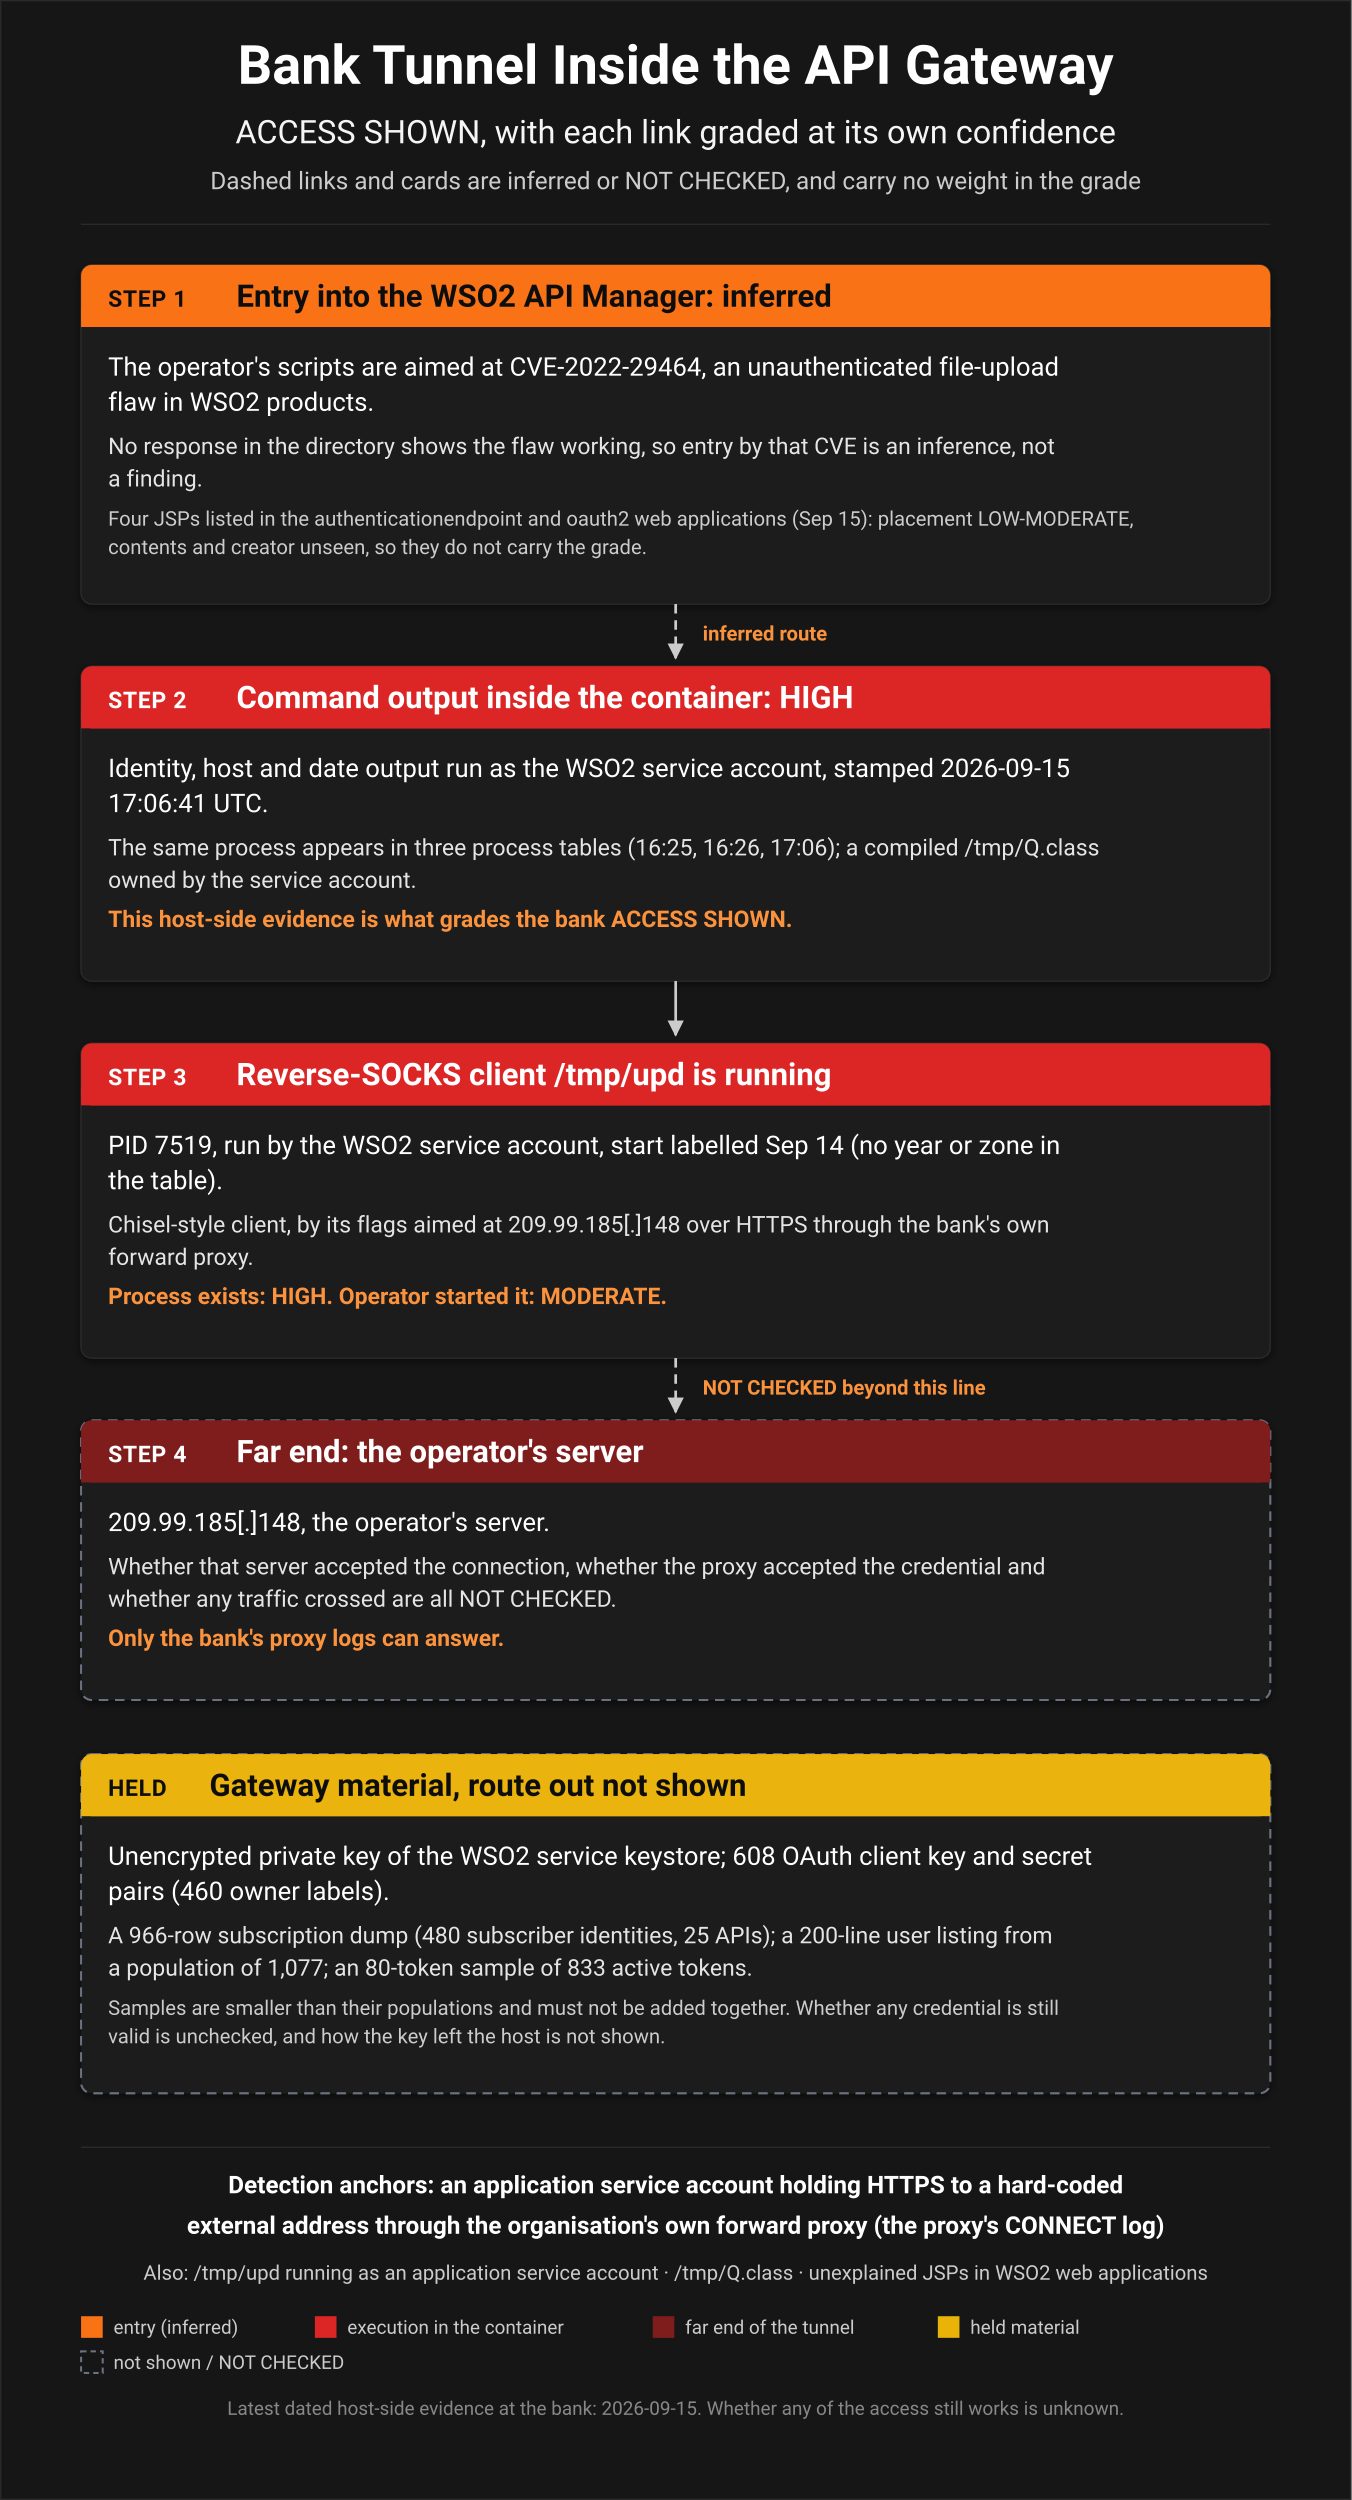
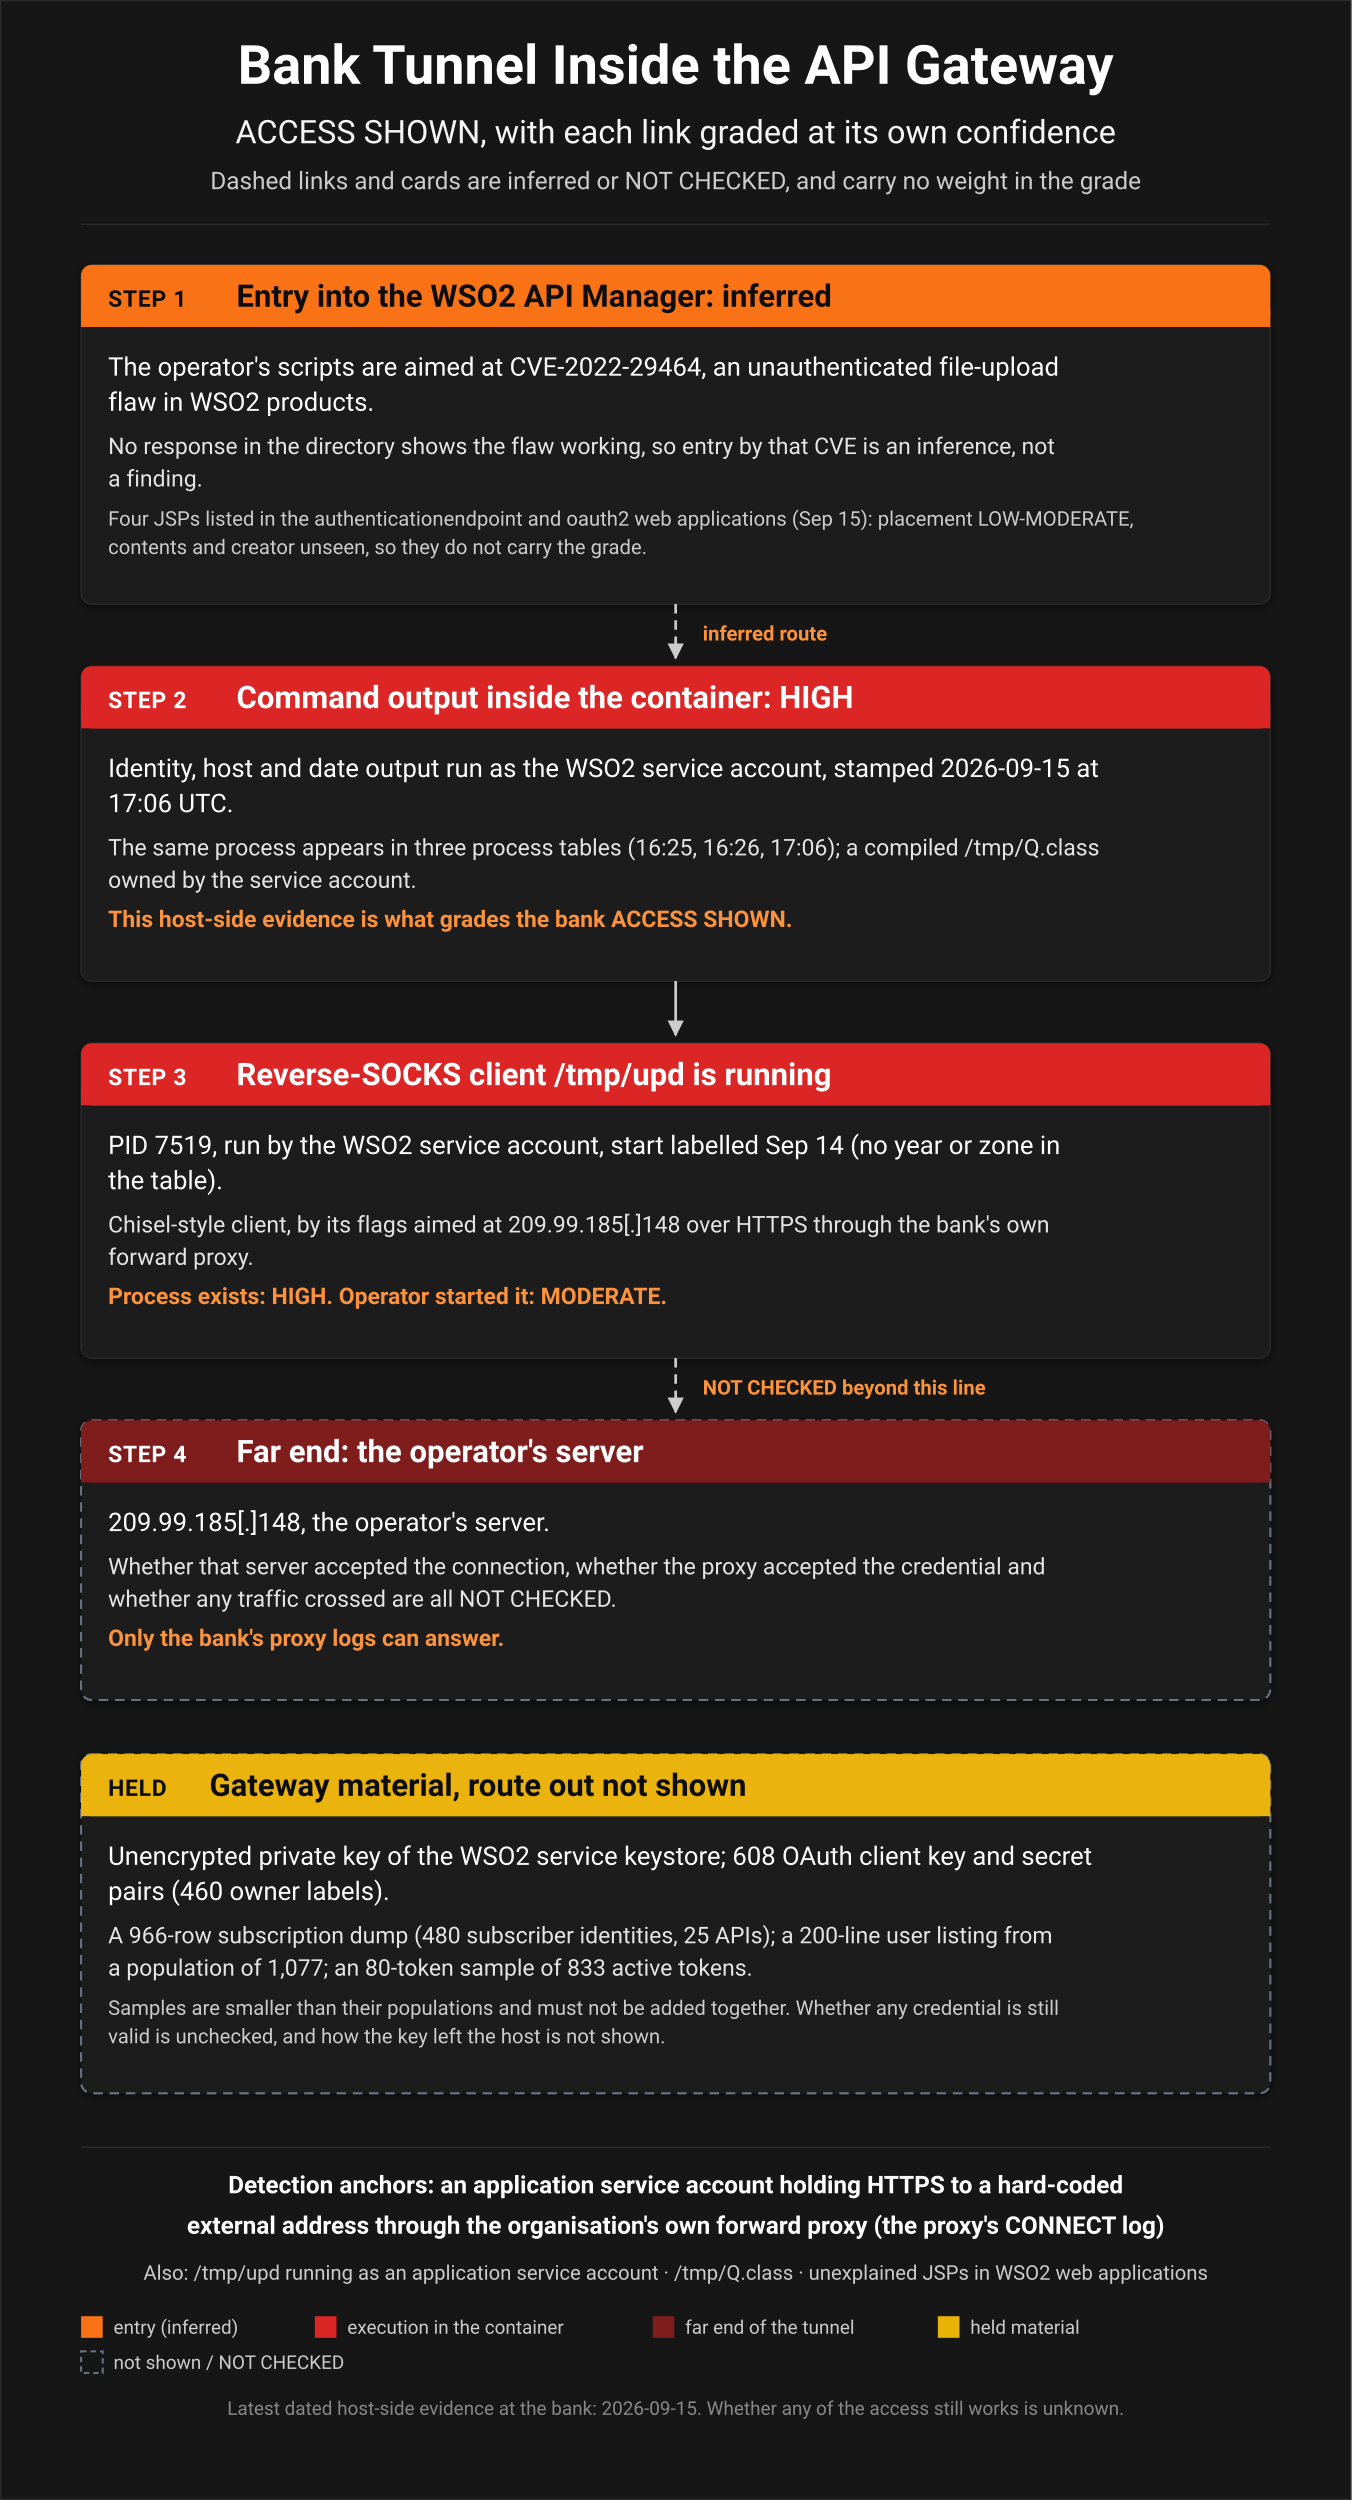
<svg xmlns="http://www.w3.org/2000/svg" viewBox="0 0 1000 1850" font-family="-apple-system, BlinkMacSystemFont, 'Segoe UI', Roboto, 'Helvetica Neue', Arial, sans-serif">
  <defs>
    <marker id="arrow" viewBox="0 0 10 10" refX="9" refY="5" markerWidth="6" markerHeight="6" orient="auto">
      <path d="M 0 0 L 10 5 L 0 10 z" fill="#cccccc" />
    </marker>
    <filter id="cardShadow" x="-2%" y="-2%" width="104%" height="108%">
      <feDropShadow dx="0" dy="2" stdDeviation="3" flood-color="#000" flood-opacity="0.55" />
    </filter>
    <filter id="treeShadow" x="-2%" y="-2%" width="104%" height="108%">
      <feDropShadow dx="0" dy="2" stdDeviation="3" flood-color="#000" flood-opacity="0.55" />
    </filter>
  </defs>
  <rect width="1000" height="1850" fill="#161616" />
  <rect x="0.5" y="0.5" width="999" height="1849" fill="none" stroke="#2a2a2a" stroke-width="1" />
  <text x="500" y="62" text-anchor="middle" font-size="40" font-weight="700" fill="#ffffff">Bank Tunnel Inside the API Gateway</text>
  <text x="500" y="106" text-anchor="middle" font-size="24" fill="#f5f5f5">ACCESS SHOWN, with each link graded at its own confidence</text>
  <text x="500" y="140" text-anchor="middle" font-size="18" fill="#cccccc">Dashed links and cards are inferred or NOT CHECKED, and carry no weight in the grade</text>
  <line x1="60" y1="166" x2="940" y2="166" stroke="#2a2a2a" stroke-width="1" />
  <g filter="url(#cardShadow)">
    <rect x="60" y="196" width="880" height="251" rx="8" fill="#1a1a1a" stroke="#2a2a2a" stroke-width="1" />
    <rect x="60" y="196" width="880" height="46" rx="8" fill="#f97316" />
    <rect x="60" y="229" width="880" height="13" fill="#f97316" />
    <text x="80" y="227" font-size="17" font-weight="700" fill="#111111" letter-spacing="0.5">STEP 1</text>
    <text x="175" y="227" font-size="23" font-weight="600" fill="#111111">Entry into the WSO2 API Manager: inferred</text>
    <text x="80" y="278" font-size="19" fill="#ffffff">The operator's scripts are aimed at CVE-2022-29464, an unauthenticated file-upload</text>
    <text x="80" y="304" font-size="19" fill="#ffffff">flaw in WSO2 products.</text>
    <text x="80" y="336" font-size="17" fill="#e5e5e5">No response in the directory shows the flaw working, so entry by that CVE is an inference, not</text>
    <text x="80" y="360" font-size="17" fill="#e5e5e5">a finding.</text>
    <text x="80" y="389" font-size="15" fill="#cccccc">Four JSPs listed in the authenticationendpoint and oauth2 web applications (Sep 15): placement LOW-MODERATE,</text>
    <text x="80" y="410" font-size="15" fill="#cccccc">contents and creator unseen, so they do not carry the grade.</text>
  </g>
  <line x1="500" y1="447" x2="500" y2="487" stroke="#cccccc" stroke-width="2" stroke-dasharray="7 5" marker-end="url(#arrow)" />
  <text x="520" y="474" font-size="15" font-weight="700" fill="#fb923c">inferred route</text>
  <g filter="url(#cardShadow)">
    <rect x="60" y="493" width="880" height="233" rx="8" fill="#1a1a1a" stroke="#2a2a2a" stroke-width="1" />
    <rect x="60" y="493" width="880" height="46" rx="8" fill="#dc2626" />
    <rect x="60" y="526" width="880" height="13" fill="#dc2626" />
    <text x="80" y="524" font-size="17" font-weight="700" fill="#ffffff" letter-spacing="0.5">STEP 2</text>
    <text x="175" y="524" font-size="23" font-weight="600" fill="#ffffff">Command output inside the container: HIGH</text>
-     <text x="80" y="575" font-size="19" fill="#ffffff">Identity, host and date output run as the WSO2 service account, stamped 2026-09-15</text>
-     <text x="80" y="601" font-size="19" fill="#ffffff">17:06:41 UTC.</text>
+     <text x="80" y="575" font-size="19" fill="#ffffff">Identity, host and date output run as the WSO2 service account, stamped 2026-09-15 at</text>
+     <text x="80" y="601" font-size="19" fill="#ffffff">17:06 UTC.</text>
    <text x="80" y="633" font-size="17" fill="#e5e5e5">The same process appears in three process tables (16:25, 16:26, 17:06); a compiled /tmp/Q.class</text>
    <text x="80" y="657" font-size="17" fill="#e5e5e5">owned by the service account.</text>
    <text x="80" y="686" font-size="17" font-weight="700" fill="#fb923c">This host-side evidence is what grades the bank ACCESS SHOWN.</text>
  </g>
  <line x1="500" y1="726" x2="500" y2="766" stroke="#cccccc" stroke-width="2" marker-end="url(#arrow)" />
  <g filter="url(#cardShadow)">
    <rect x="60" y="772" width="880" height="233" rx="8" fill="#1a1a1a" stroke="#2a2a2a" stroke-width="1" />
    <rect x="60" y="772" width="880" height="46" rx="8" fill="#dc2626" />
    <rect x="60" y="805" width="880" height="13" fill="#dc2626" />
    <text x="80" y="803" font-size="17" font-weight="700" fill="#ffffff" letter-spacing="0.5">STEP 3</text>
    <text x="175" y="803" font-size="23" font-weight="600" fill="#ffffff">Reverse-SOCKS client /tmp/upd is running</text>
    <text x="80" y="854" font-size="19" fill="#ffffff">PID 7519, run by the WSO2 service account, start labelled Sep 14 (no year or zone in</text>
    <text x="80" y="880" font-size="19" fill="#ffffff">the table).</text>
    <text x="80" y="912" font-size="17" fill="#e5e5e5">Chisel-style client, by its flags aimed at 209.99.185[.]148 over HTTPS through the bank's own</text>
    <text x="80" y="936" font-size="17" fill="#e5e5e5">forward proxy.</text>
    <text x="80" y="965" font-size="17" font-weight="700" fill="#fb923c">Process exists: HIGH. Operator started it: MODERATE.</text>
  </g>
  <line x1="500" y1="1005" x2="500" y2="1045" stroke="#cccccc" stroke-width="2" stroke-dasharray="7 5" marker-end="url(#arrow)" />
  <text x="520" y="1032" font-size="15" font-weight="700" fill="#fb923c">NOT CHECKED beyond this line</text>
  <g filter="url(#cardShadow)">
    <rect x="60" y="1051" width="880" height="207" rx="8" fill="#1a1a1a" stroke="#6b7280" stroke-width="1.5" stroke-dasharray="7 5" />
    <rect x="60" y="1051" width="880" height="46" rx="8" fill="#7f1d1d" />
    <rect x="60" y="1084" width="880" height="13" fill="#7f1d1d" />
    <text x="80" y="1082" font-size="17" font-weight="700" fill="#ffffff" letter-spacing="0.5">STEP 4</text>
    <text x="175" y="1082" font-size="23" font-weight="600" fill="#ffffff">Far end: the operator's server</text>
    <text x="80" y="1133" font-size="19" fill="#ffffff">209.99.185[.]148, the operator's server.</text>
    <text x="80" y="1165" font-size="17" fill="#e5e5e5">Whether that server accepted the connection, whether the proxy accepted the credential and</text>
    <text x="80" y="1189" font-size="17" fill="#e5e5e5">whether any traffic crossed are all NOT CHECKED.</text>
    <text x="80" y="1218" font-size="17" font-weight="700" fill="#fb923c">Only the bank's proxy logs can answer.</text>
  </g>
  <g filter="url(#cardShadow)">
    <rect x="60" y="1298" width="880" height="251" rx="8" fill="#1a1a1a" stroke="#6b7280" stroke-width="1.5" stroke-dasharray="7 5" />
    <rect x="60" y="1298" width="880" height="46" rx="8" fill="#eab308" />
    <rect x="60" y="1331" width="880" height="13" fill="#eab308" />
    <text x="80" y="1329" font-size="17" font-weight="700" fill="#111111" letter-spacing="0.5">HELD</text>
    <text x="155" y="1329" font-size="23" font-weight="600" fill="#111111">Gateway material, route out not shown</text>
    <text x="80" y="1380" font-size="19" fill="#ffffff">Unencrypted private key of the WSO2 service keystore; 608 OAuth client key and secret</text>
    <text x="80" y="1406" font-size="19" fill="#ffffff">pairs (460 owner labels).</text>
    <text x="80" y="1438" font-size="17" fill="#e5e5e5">A 966-row subscription dump (480 subscriber identities, 25 APIs); a 200-line user listing from</text>
    <text x="80" y="1462" font-size="17" fill="#e5e5e5">a population of 1,077; an 80-token sample of 833 active tokens.</text>
    <text x="80" y="1491" font-size="15" fill="#cccccc">Samples are smaller than their populations and must not be added together. Whether any credential is still</text>
    <text x="80" y="1512" font-size="15" fill="#cccccc">valid is unchecked, and how the key left the host is not shown.</text>
  </g>
  <line x1="60" y1="1589" x2="940" y2="1589" stroke="#2a2a2a" stroke-width="1" />
  <text x="500" y="1623" text-anchor="middle" font-size="18" font-weight="600" fill="#ffffff">Detection anchors:  an application service account holding HTTPS to a hard-coded</text>
  <text x="500" y="1653" text-anchor="middle" font-size="18" font-weight="600" fill="#ffffff">external address through the organisation's own forward proxy (the proxy's CONNECT log)</text>
  <text x="500" y="1687" text-anchor="middle" font-size="15" fill="#cccccc">Also: /tmp/upd running as an application service account · /tmp/Q.class · unexplained JSPs in WSO2 web applications</text>
  <rect x="60" y="1714" width="16" height="16" fill="#f97316" />
  <text x="84" y="1727" font-size="14" fill="#cccccc">entry (inferred)</text>
  <rect x="233" y="1714" width="16" height="16" fill="#dc2626" />
  <text x="257" y="1727" font-size="14" fill="#cccccc">execution in the container</text>
  <rect x="483" y="1714" width="16" height="16" fill="#7f1d1d" />
  <text x="507" y="1727" font-size="14" fill="#cccccc">far end of the tunnel</text>
  <rect x="694" y="1714" width="16" height="16" fill="#eab308" />
  <text x="718" y="1727" font-size="14" fill="#cccccc">held material</text>
  <rect x="60" y="1740" width="16" height="16" fill="none" stroke="#6b7280" stroke-width="1.5" stroke-dasharray="4 3" />
  <text x="84" y="1753" font-size="14" fill="#cccccc">not shown / NOT CHECKED</text>
  <text x="500" y="1787" text-anchor="middle" font-size="14" fill="#888888">Latest dated host-side evidence at the bank: 2026-09-15. Whether any of the access still works is unknown.</text>
</svg>
